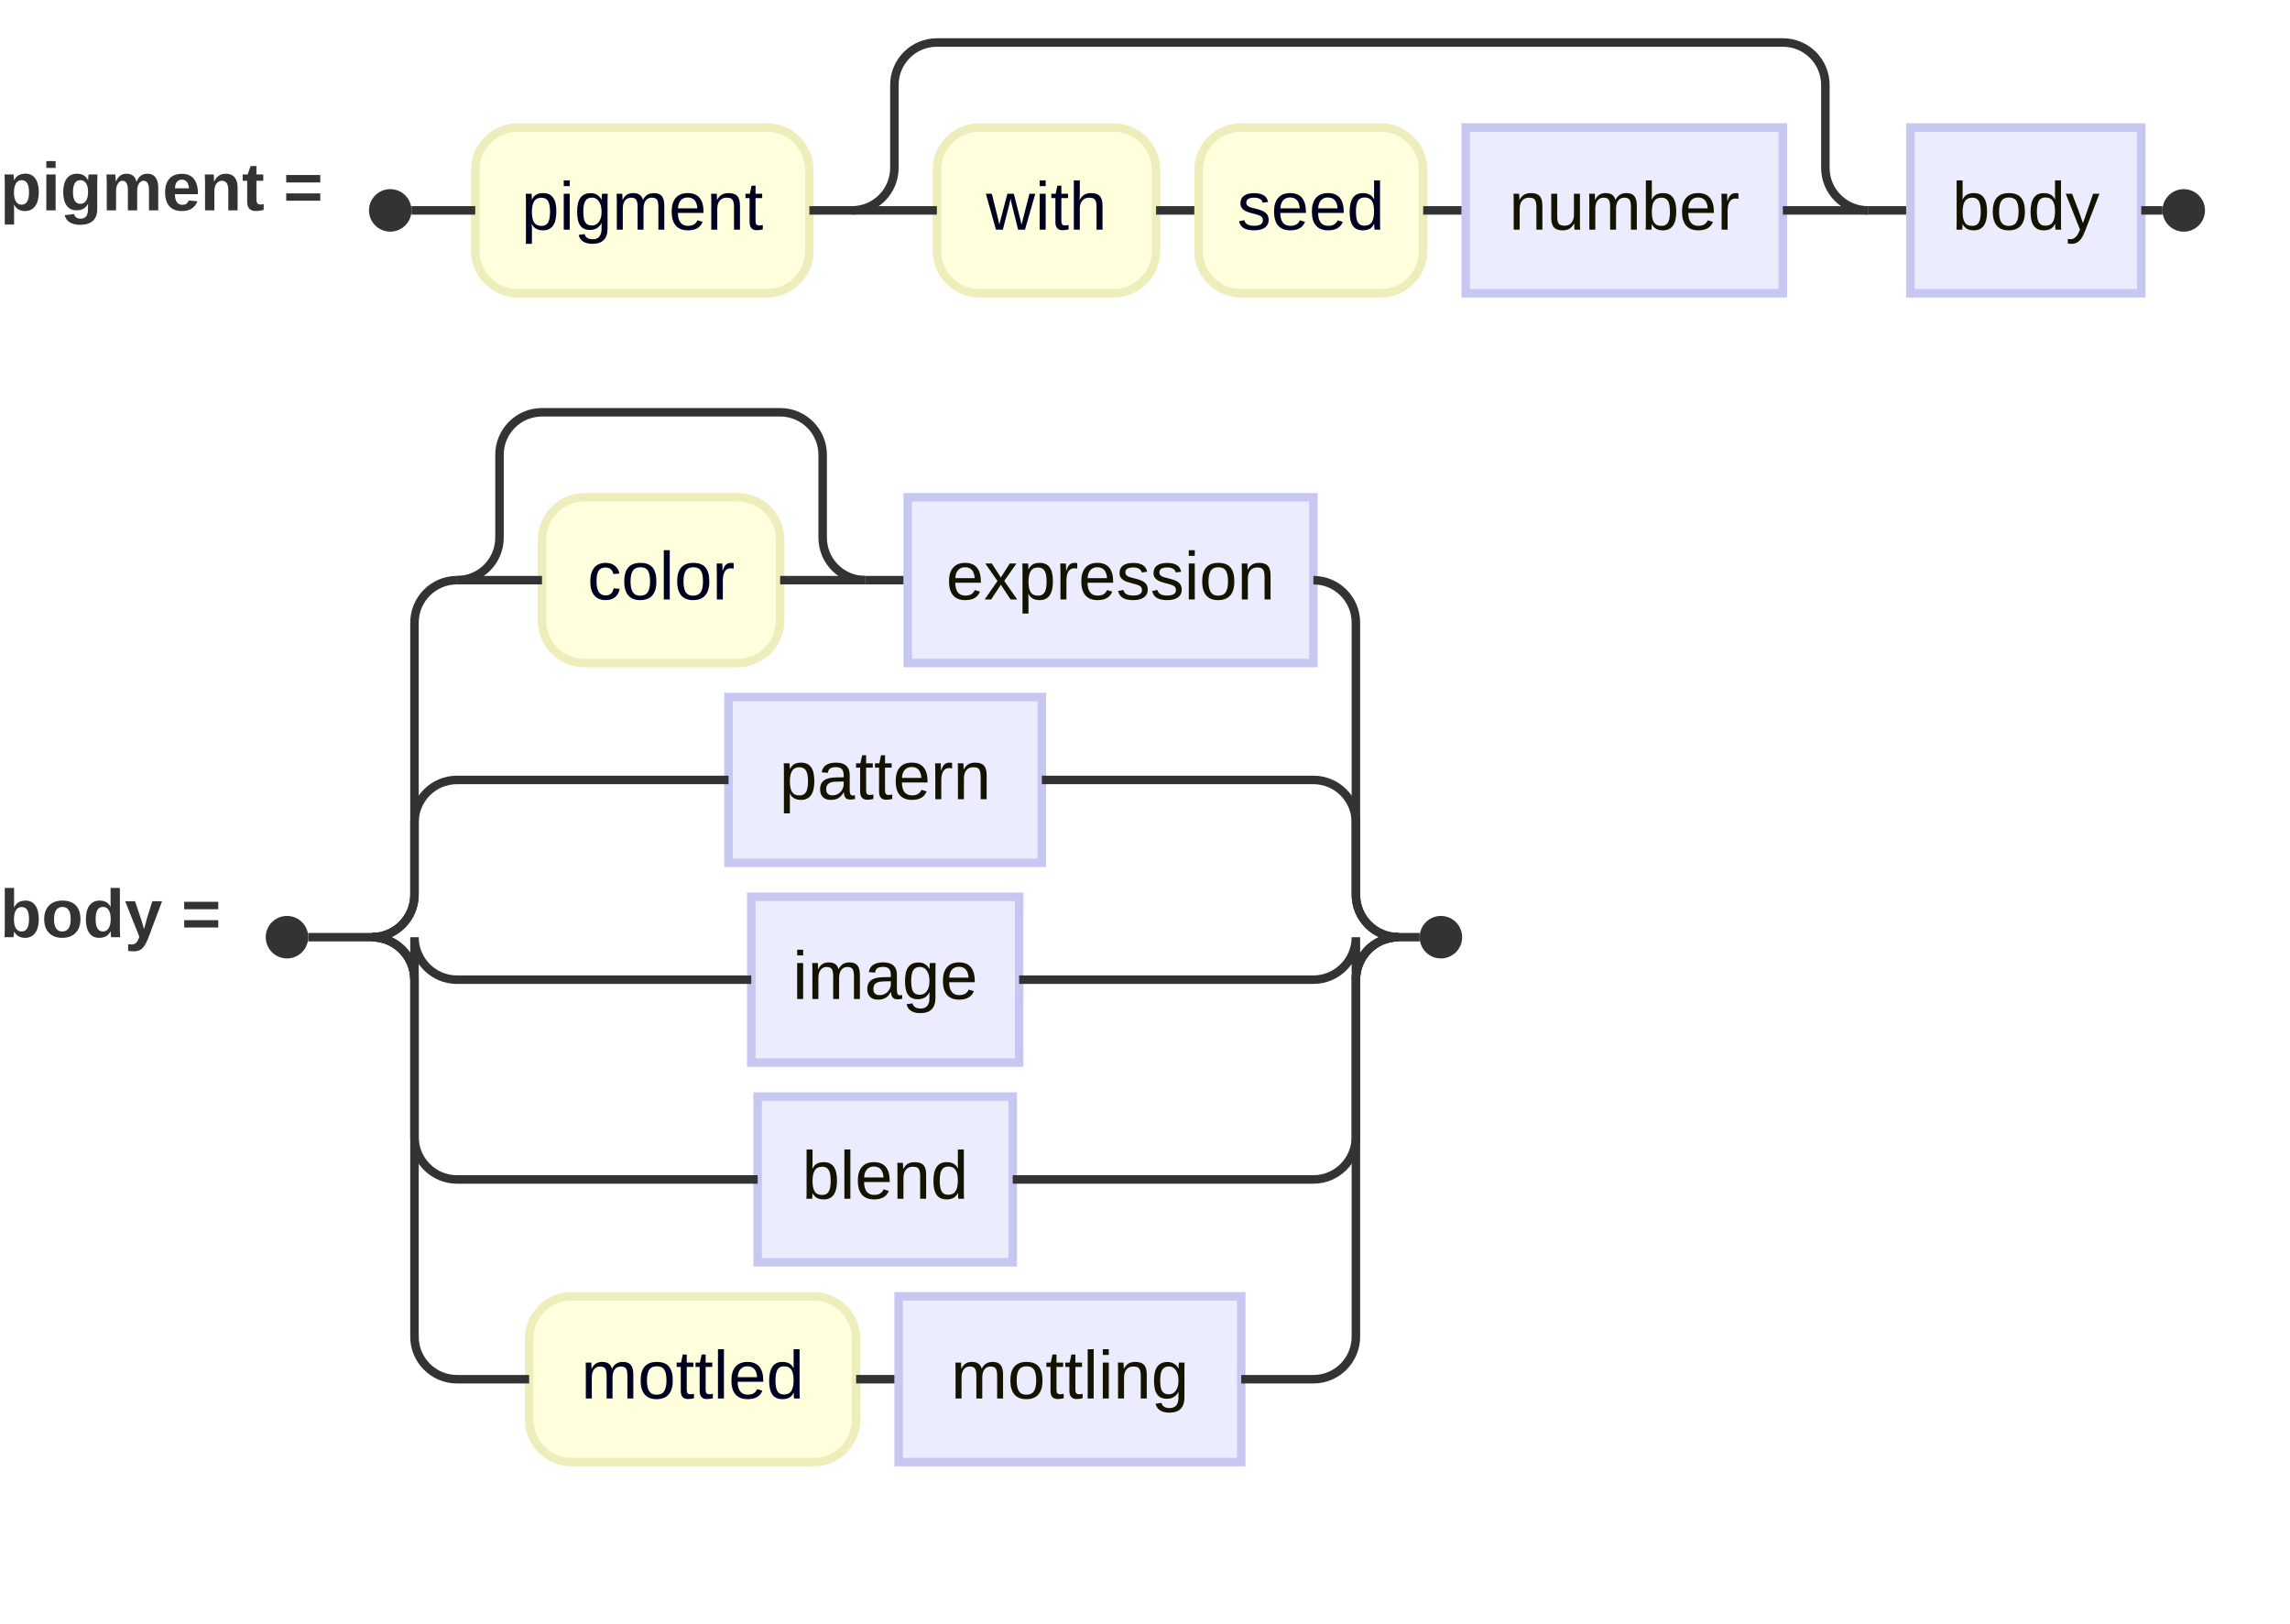
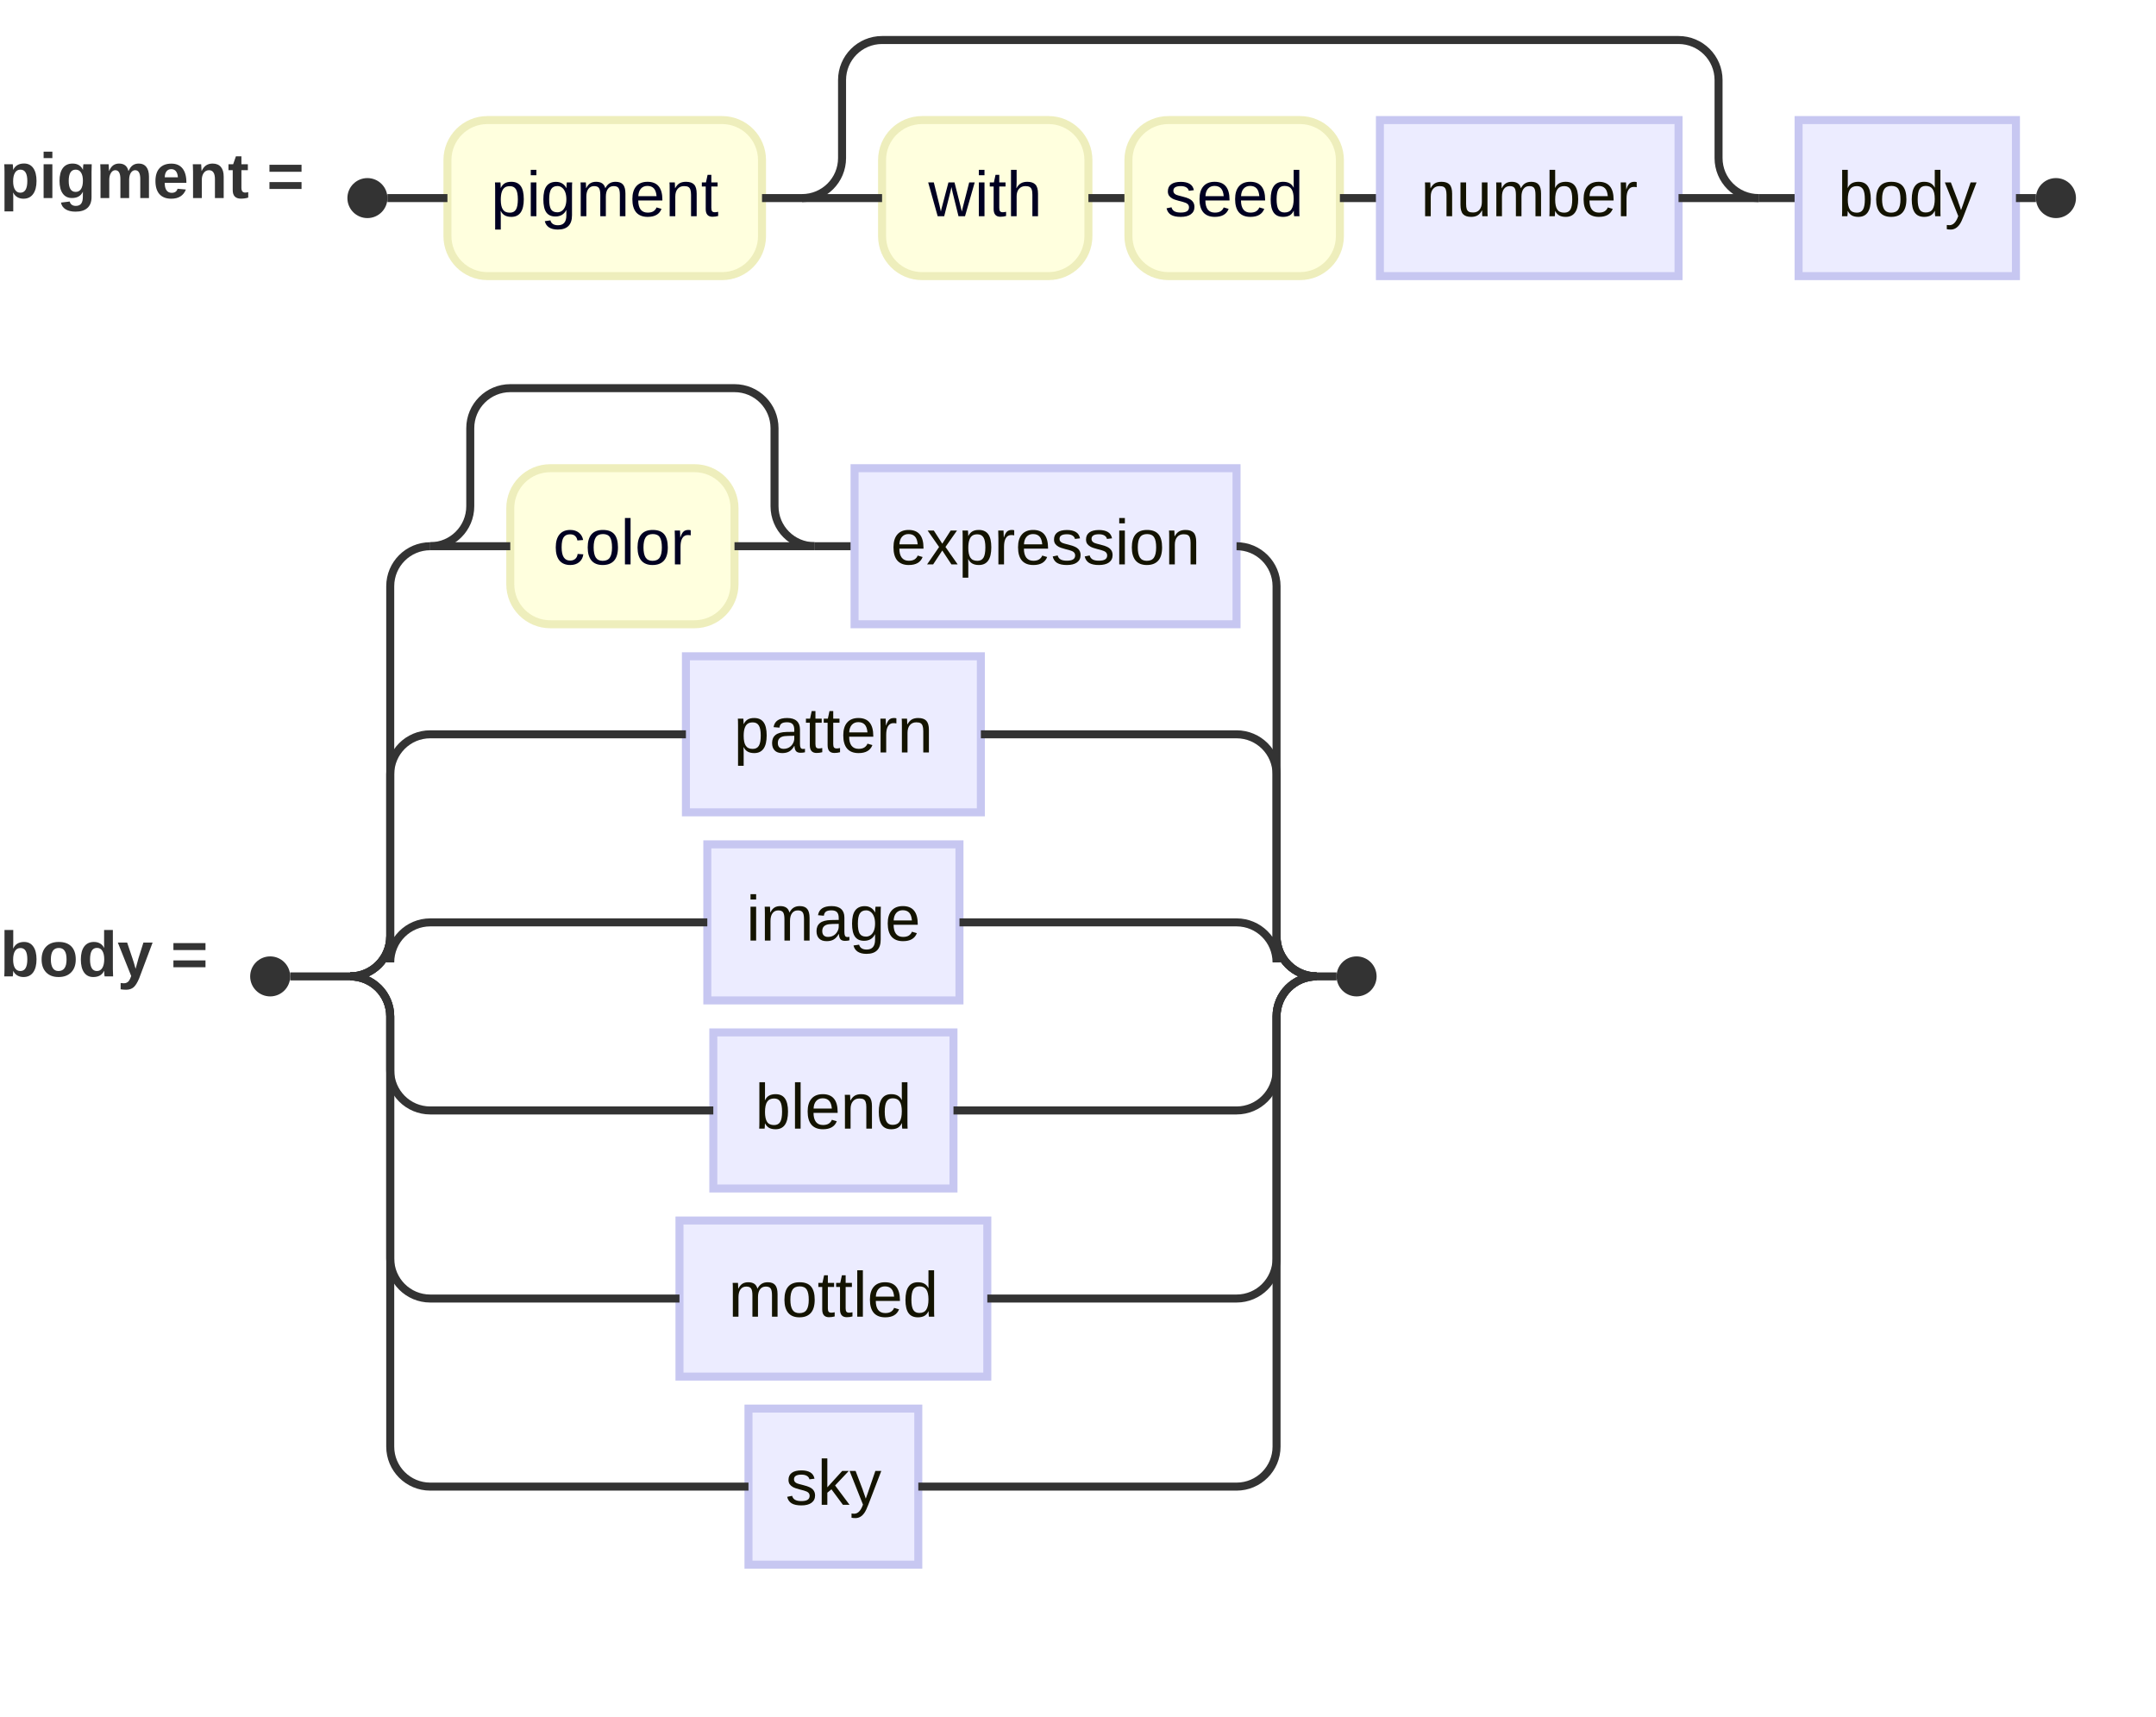
- <svg xmlns="http://www.w3.org/2000/svg" id="my-svg" width="100%" class="railroad-diagram" style="max-width: 538.766px; background-color: transparent;" viewBox="0 0 538.766 382" role="graphics-document document" aria-roledescription="railroadEbnf">
+ <svg xmlns="http://www.w3.org/2000/svg" id="my-svg" width="100%" class="railroad-diagram" style="max-width: 538.766px; background-color: transparent;" viewBox="0 0 538.766 429" role="graphics-document document" aria-roledescription="railroadEbnf">
  <style>#my-svg{font-family:"trebuchet ms",verdana,arial,sans-serif;font-size:16px;fill:#333;}@keyframes edge-animation-frame{from{stroke-dashoffset:0;}}@keyframes dash{to{stroke-dashoffset:0;}}#my-svg .edge-animation-slow{stroke-dasharray:9,5!important;stroke-dashoffset:900;animation:dash 50s linear infinite;stroke-linecap:round;}#my-svg .edge-animation-fast{stroke-dasharray:9,5!important;stroke-dashoffset:900;animation:dash 20s linear infinite;stroke-linecap:round;}#my-svg .error-icon{fill:#552222;}#my-svg .error-text{fill:#552222;stroke:#552222;}#my-svg .edge-thickness-normal{stroke-width:1px;}#my-svg .edge-thickness-thick{stroke-width:3.5px;}#my-svg .edge-pattern-solid{stroke-dasharray:0;}#my-svg .edge-thickness-invisible{stroke-width:0;fill:none;}#my-svg .edge-pattern-dashed{stroke-dasharray:3;}#my-svg .edge-pattern-dotted{stroke-dasharray:2;}#my-svg .marker{fill:#333333;stroke:#333333;}#my-svg .marker.cross{stroke:#333333;}#my-svg svg{font-family:"trebuchet ms",verdana,arial,sans-serif;font-size:16px;}#my-svg p{margin:0;}#my-svg .railroad-diagram{font-family:"trebuchet ms",verdana,arial,sans-serif;font-size:16px;}#my-svg .railroad-terminal rect{fill:#ffffde;stroke:hsl(60, 60%, 83.529%);stroke-width:2px;}#my-svg .railroad-terminal text{fill:#000021;font-family:"trebuchet ms",verdana,arial,sans-serif;font-size:16px;text-anchor:middle;dominant-baseline:middle;}#my-svg .railroad-nonterminal rect{fill:#ECECFF;stroke:hsl(240, 60%, 86.275%);stroke-width:2px;}#my-svg .railroad-nonterminal text{fill:#131300;font-family:"trebuchet ms",verdana,arial,sans-serif;font-size:16px;text-anchor:middle;dominant-baseline:middle;}#my-svg .railroad-line{stroke:#333333;stroke-width:2px;fill:none;}#my-svg .railroad-start circle,#my-svg .railroad-end circle{fill:#333333;}#my-svg .railroad-comment ellipse{fill:rgba(232,232,232, 0.8);stroke:hsl(80, 60%, 86.275%);stroke-width:2px;}#my-svg .railroad-comment text{fill:rgb(6.333, 0, 19);font-style:italic;font-family:"trebuchet ms",verdana,arial,sans-serif;font-size:16px;text-anchor:middle;dominant-baseline:middle;}#my-svg .railroad-special rect{fill:hsl(80, 100%, 96.275%);stroke:hsl(80, 60%, 86.275%);stroke-width:2px;stroke-dasharray:5,3;}#my-svg .railroad-special text{fill:#131300;font-family:"trebuchet ms",verdana,arial,sans-serif;font-size:16px;text-anchor:middle;dominant-baseline:middle;}#my-svg .railroad-rule-name{font-weight:bold;fill:#333;font-family:"trebuchet ms",verdana,arial,sans-serif;font-size:16px;}#my-svg .node .neo-node{stroke:#9370DB;}#my-svg [data-look="neo"].node rect,#my-svg [data-look="neo"].cluster rect,#my-svg [data-look="neo"].node polygon{stroke:#9370DB;filter:drop-shadow(1px 2px 2px rgba(185, 185, 185, 1));}#my-svg [data-look="neo"].swimlane.cluster rect{filter:none;}#my-svg [data-look="neo"].node path{stroke:#9370DB;stroke-width:1px;}#my-svg [data-look="neo"].node .outer-path{filter:drop-shadow(1px 2px 2px rgba(185, 185, 185, 1));}#my-svg [data-look="neo"].node .neo-line path{stroke:#9370DB;filter:none;}#my-svg [data-look="neo"].node circle{stroke:#9370DB;filter:drop-shadow(1px 2px 2px rgba(185, 185, 185, 1));}#my-svg [data-look="neo"].node circle .state-start{fill:#000000;}#my-svg [data-look="neo"].icon-shape .icon{fill:#9370DB;filter:drop-shadow(1px 2px 2px rgba(185, 185, 185, 1));}#my-svg [data-look="neo"].icon-shape .icon-neo path{stroke:#9370DB;filter:drop-shadow(1px 2px 2px rgba(185, 185, 185, 1));}#my-svg :root{--mermaid-font-family:"trebuchet ms",verdana,arial,sans-serif;}</style>
  <g />
  <g class="railroad-rule" transform="translate(0, 10)">
    <g transform="translate(111.8125, 0)">
      <g class="railroad-sequence">
        <g class="railroad-terminal" transform="translate(0, 20)">
          <rect x="0" y="0" width="78.609" height="39" rx="10" ry="10" />
          <text x="39.305" y="19.5">pigment</text>
        </g>
        <path class="railroad-line" d="M 78.609 39.5 L 88.609 39.5" />
        <g class="railroad-optional" transform="translate(88.60938, 0)">
          <g class="railroad-sequence" transform="translate(20, 20)">
            <g class="railroad-terminal" transform="translate(0, 0)">
              <rect x="0" y="0" width="51.562" height="39" rx="10" ry="10" />
              <text x="25.781" y="19.5">with</text>
            </g>
            <path class="railroad-line" d="M 51.562 19.5 L 61.562 19.5" />
            <g class="railroad-terminal" transform="translate(61.5625, 0)">
              <rect x="0" y="0" width="52.844" height="39" rx="10" ry="10" />
              <text x="26.422" y="19.5">seed</text>
            </g>
            <path class="railroad-line" d="M 114.406 19.5 L 124.406 19.5" />
            <g class="railroad-nonterminal" transform="translate(124.4062, 0)">
              <rect x="0" y="0" width="74.625" height="39" />
              <text x="37.312" y="19.5">number</text>
            </g>
          </g>
          <path class="railroad-line" d="M 0 39.5 L 20 39.5" />
          <path class="railroad-line" d="M 219.031 39.5 L 239.031 39.5" />
          <path class="railroad-line" d="M 0 39.5 A 10 10 0 0 0 10 29.5 L 10 10 A 10 10 0 0 1 20 0 L 219.031 0 A 10 10 0 0 1 229.031 10 L 229.031 29.5 A 10 10 0 0 0 239.031 39.5" />
        </g>
        <path class="railroad-line" d="M 327.641 39.5 L 337.641 39.5" />
        <g class="railroad-nonterminal" transform="translate(337.6406, 20)">
          <rect x="0" y="0" width="54.312" height="39" />
          <text x="27.156" y="19.5">body</text>
        </g>
      </g>
    </g>
    <g class="railroad-rule-name-group">
      <text class="railroad-rule-name" x="0" y="39.5">pigment =</text>
    </g>
    <g class="railroad-start">
      <circle cx="91.812" cy="39.5" r="5" />
    </g>
    <g class="railroad-end">
      <circle cx="513.766" cy="39.5" r="5" />
    </g>
    <path class="railroad-line" d="M 96.812 39.5 L 111.812 39.5" />
    <path class="railroad-line" d="M 503.766 39.5 L 508.766 39.5" />
  </g>
  <g class="railroad-rule" transform="translate(0, 97)">
    <g transform="translate(87.51562, 0)">
      <g class="railroad-choice">
        <g class="railroad-sequence" transform="translate(20, 0)">
          <g class="railroad-optional" transform="translate(0, 0)">
            <g class="railroad-terminal" transform="translate(20, 20)">
              <rect x="0" y="0" width="56.031" height="39" rx="10" ry="10" />
              <text x="28.016" y="19.5">color</text>
            </g>
            <path class="railroad-line" d="M 0 39.5 L 20 39.5" />
            <path class="railroad-line" d="M 76.031 39.5 L 96.031 39.5" />
            <path class="railroad-line" d="M 0 39.5 A 10 10 0 0 0 10 29.5 L 10 10 A 10 10 0 0 1 20 0 L 76.031 0 A 10 10 0 0 1 86.031 10 L 86.031 29.5 A 10 10 0 0 0 96.031 39.5" />
          </g>
          <path class="railroad-line" d="M 96.031 39.5 L 106.031 39.5" />
          <g class="railroad-nonterminal" transform="translate(106.0312, 20)">
            <rect x="0" y="0" width="95.453" height="39" />
            <text x="47.727" y="19.5">expression</text>
          </g>
        </g>
-         <path class="railroad-line" d="M 0 123.5 A 10 10 0 0 0 10 113.5 L 10 49.5 A 10 10 0 0 1 20 39.5 L 20 39.5" />
-         <path class="railroad-line" d="M 221.484 39.5 L 221.484 39.5 A 10 10 0 0 1 231.484 49.5 L 231.484 113.5 A 10 10 0 0 0 241.484 123.5" />
+         <path class="railroad-line" d="M 0 147 A 10 10 0 0 0 10 137 L 10 49.5 A 10 10 0 0 1 20 39.5 L 20 39.5" />
+         <path class="railroad-line" d="M 221.484 39.5 L 221.484 39.5 A 10 10 0 0 1 231.484 49.5 L 231.484 137 A 10 10 0 0 0 241.484 147" />
        <g class="railroad-nonterminal" transform="translate(83.89062, 67)">
          <rect x="0" y="0" width="73.703" height="39" />
          <text x="36.852" y="19.5">pattern</text>
        </g>
-         <path class="railroad-line" d="M 0 123.5 A 10 10 0 0 0 10 113.5 L 10 96.5 A 10 10 0 0 1 20 86.5 L 83.891 86.5" />
-         <path class="railroad-line" d="M 157.594 86.5 L 221.484 86.5 A 10 10 0 0 1 231.484 96.5 L 231.484 113.5 A 10 10 0 0 0 241.484 123.5" />
+         <path class="railroad-line" d="M 0 147 A 10 10 0 0 0 10 137 L 10 96.5 A 10 10 0 0 1 20 86.5 L 83.891 86.5" />
+         <path class="railroad-line" d="M 157.594 86.5 L 221.484 86.5 A 10 10 0 0 1 231.484 96.5 L 231.484 137 A 10 10 0 0 0 241.484 147" />
        <g class="railroad-nonterminal" transform="translate(89.23438, 114)">
          <rect x="0" y="0" width="63.016" height="39" />
          <text x="31.508" y="19.5">image</text>
        </g>
-         <path class="railroad-line" d="M 0 123.5 A 10 10 0 0 1 10 133.5 L 10 123.5 A 10 10 0 0 0 20 133.5 L 89.234 133.5" />
-         <path class="railroad-line" d="M 152.25 133.5 L 221.484 133.5 A 10 10 0 0 0 231.484 123.5 L 231.484 133.5 A 10 10 0 0 1 241.484 123.5" />
+         <path class="railroad-line" d="M 0 147 A 10 10 0 0 0 10 137 L 10 143.5 A 10 10 0 0 1 20 133.5 L 89.234 133.5" />
+         <path class="railroad-line" d="M 152.25 133.5 L 221.484 133.5 A 10 10 0 0 1 231.484 143.5 L 231.484 137 A 10 10 0 0 0 241.484 147" />
        <g class="railroad-nonterminal" transform="translate(90.73438, 161)">
          <rect x="0" y="0" width="60.016" height="39" />
          <text x="30.008" y="19.5">blend</text>
        </g>
-         <path class="railroad-line" d="M 0 123.5 A 10 10 0 0 1 10 133.5 L 10 170.5 A 10 10 0 0 0 20 180.5 L 90.734 180.5" />
-         <path class="railroad-line" d="M 150.75 180.5 L 221.484 180.5 A 10 10 0 0 0 231.484 170.5 L 231.484 133.5 A 10 10 0 0 1 241.484 123.5" />
-         <g class="railroad-sequence" transform="translate(36.97656, 208)">
-           <g class="railroad-terminal" transform="translate(0, 0)">
-             <rect x="0" y="0" width="76.922" height="39" rx="10" ry="10" />
-             <text x="38.461" y="19.5">mottled</text>
-           </g>
-           <path class="railroad-line" d="M 76.922 19.5 L 86.922 19.5" />
-           <g class="railroad-nonterminal" transform="translate(86.92188, 0)">
-             <rect x="0" y="0" width="80.609" height="39" />
-             <text x="40.305" y="19.5">mottling</text>
-           </g>
+         <path class="railroad-line" d="M 0 147 A 10 10 0 0 1 10 157 L 10 170.5 A 10 10 0 0 0 20 180.5 L 90.734 180.5" />
+         <path class="railroad-line" d="M 150.75 180.5 L 221.484 180.5 A 10 10 0 0 0 231.484 170.5 L 231.484 157 A 10 10 0 0 1 241.484 147" />
+         <g class="railroad-nonterminal" transform="translate(82.28125, 208)">
+           <rect x="0" y="0" width="76.922" height="39" />
+           <text x="38.461" y="19.5">mottled</text>
        </g>
-         <path class="railroad-line" d="M 0 123.5 A 10 10 0 0 1 10 133.5 L 10 217.5 A 10 10 0 0 0 20 227.5 L 36.977 227.5" />
-         <path class="railroad-line" d="M 204.508 227.5 L 221.484 227.5 A 10 10 0 0 0 231.484 217.5 L 231.484 133.5 A 10 10 0 0 1 241.484 123.5" />
+         <path class="railroad-line" d="M 0 147 A 10 10 0 0 1 10 157 L 10 217.5 A 10 10 0 0 0 20 227.5 L 82.281 227.5" />
+         <path class="railroad-line" d="M 159.203 227.5 L 221.484 227.5 A 10 10 0 0 0 231.484 217.5 L 231.484 157 A 10 10 0 0 1 241.484 147" />
+         <g class="railroad-nonterminal" transform="translate(99.52344, 255)">
+           <rect x="0" y="0" width="42.438" height="39" />
+           <text x="21.219" y="19.5">sky</text>
+         </g>
+         <path class="railroad-line" d="M 0 147 A 10 10 0 0 1 10 157 L 10 264.5 A 10 10 0 0 0 20 274.5 L 99.523 274.5" />
+         <path class="railroad-line" d="M 141.961 274.5 L 221.484 274.5 A 10 10 0 0 0 231.484 264.5 L 231.484 157 A 10 10 0 0 1 241.484 147" />
      </g>
    </g>
    <g class="railroad-rule-name-group">
-       <text class="railroad-rule-name" x="0" y="123.5">body =</text>
+       <text class="railroad-rule-name" x="0" y="147">body =</text>
    </g>
    <g class="railroad-start">
-       <circle cx="67.516" cy="123.5" r="5" />
+       <circle cx="67.516" cy="147" r="5" />
    </g>
    <g class="railroad-end">
-       <circle cx="339" cy="123.5" r="5" />
+       <circle cx="339" cy="147" r="5" />
    </g>
-     <path class="railroad-line" d="M 72.516 123.5 L 87.516 123.5" />
-     <path class="railroad-line" d="M 329 123.5 L 334 123.5" />
+     <path class="railroad-line" d="M 72.516 147 L 87.516 147" />
+     <path class="railroad-line" d="M 329 147 L 334 147" />
  </g>
</svg>
